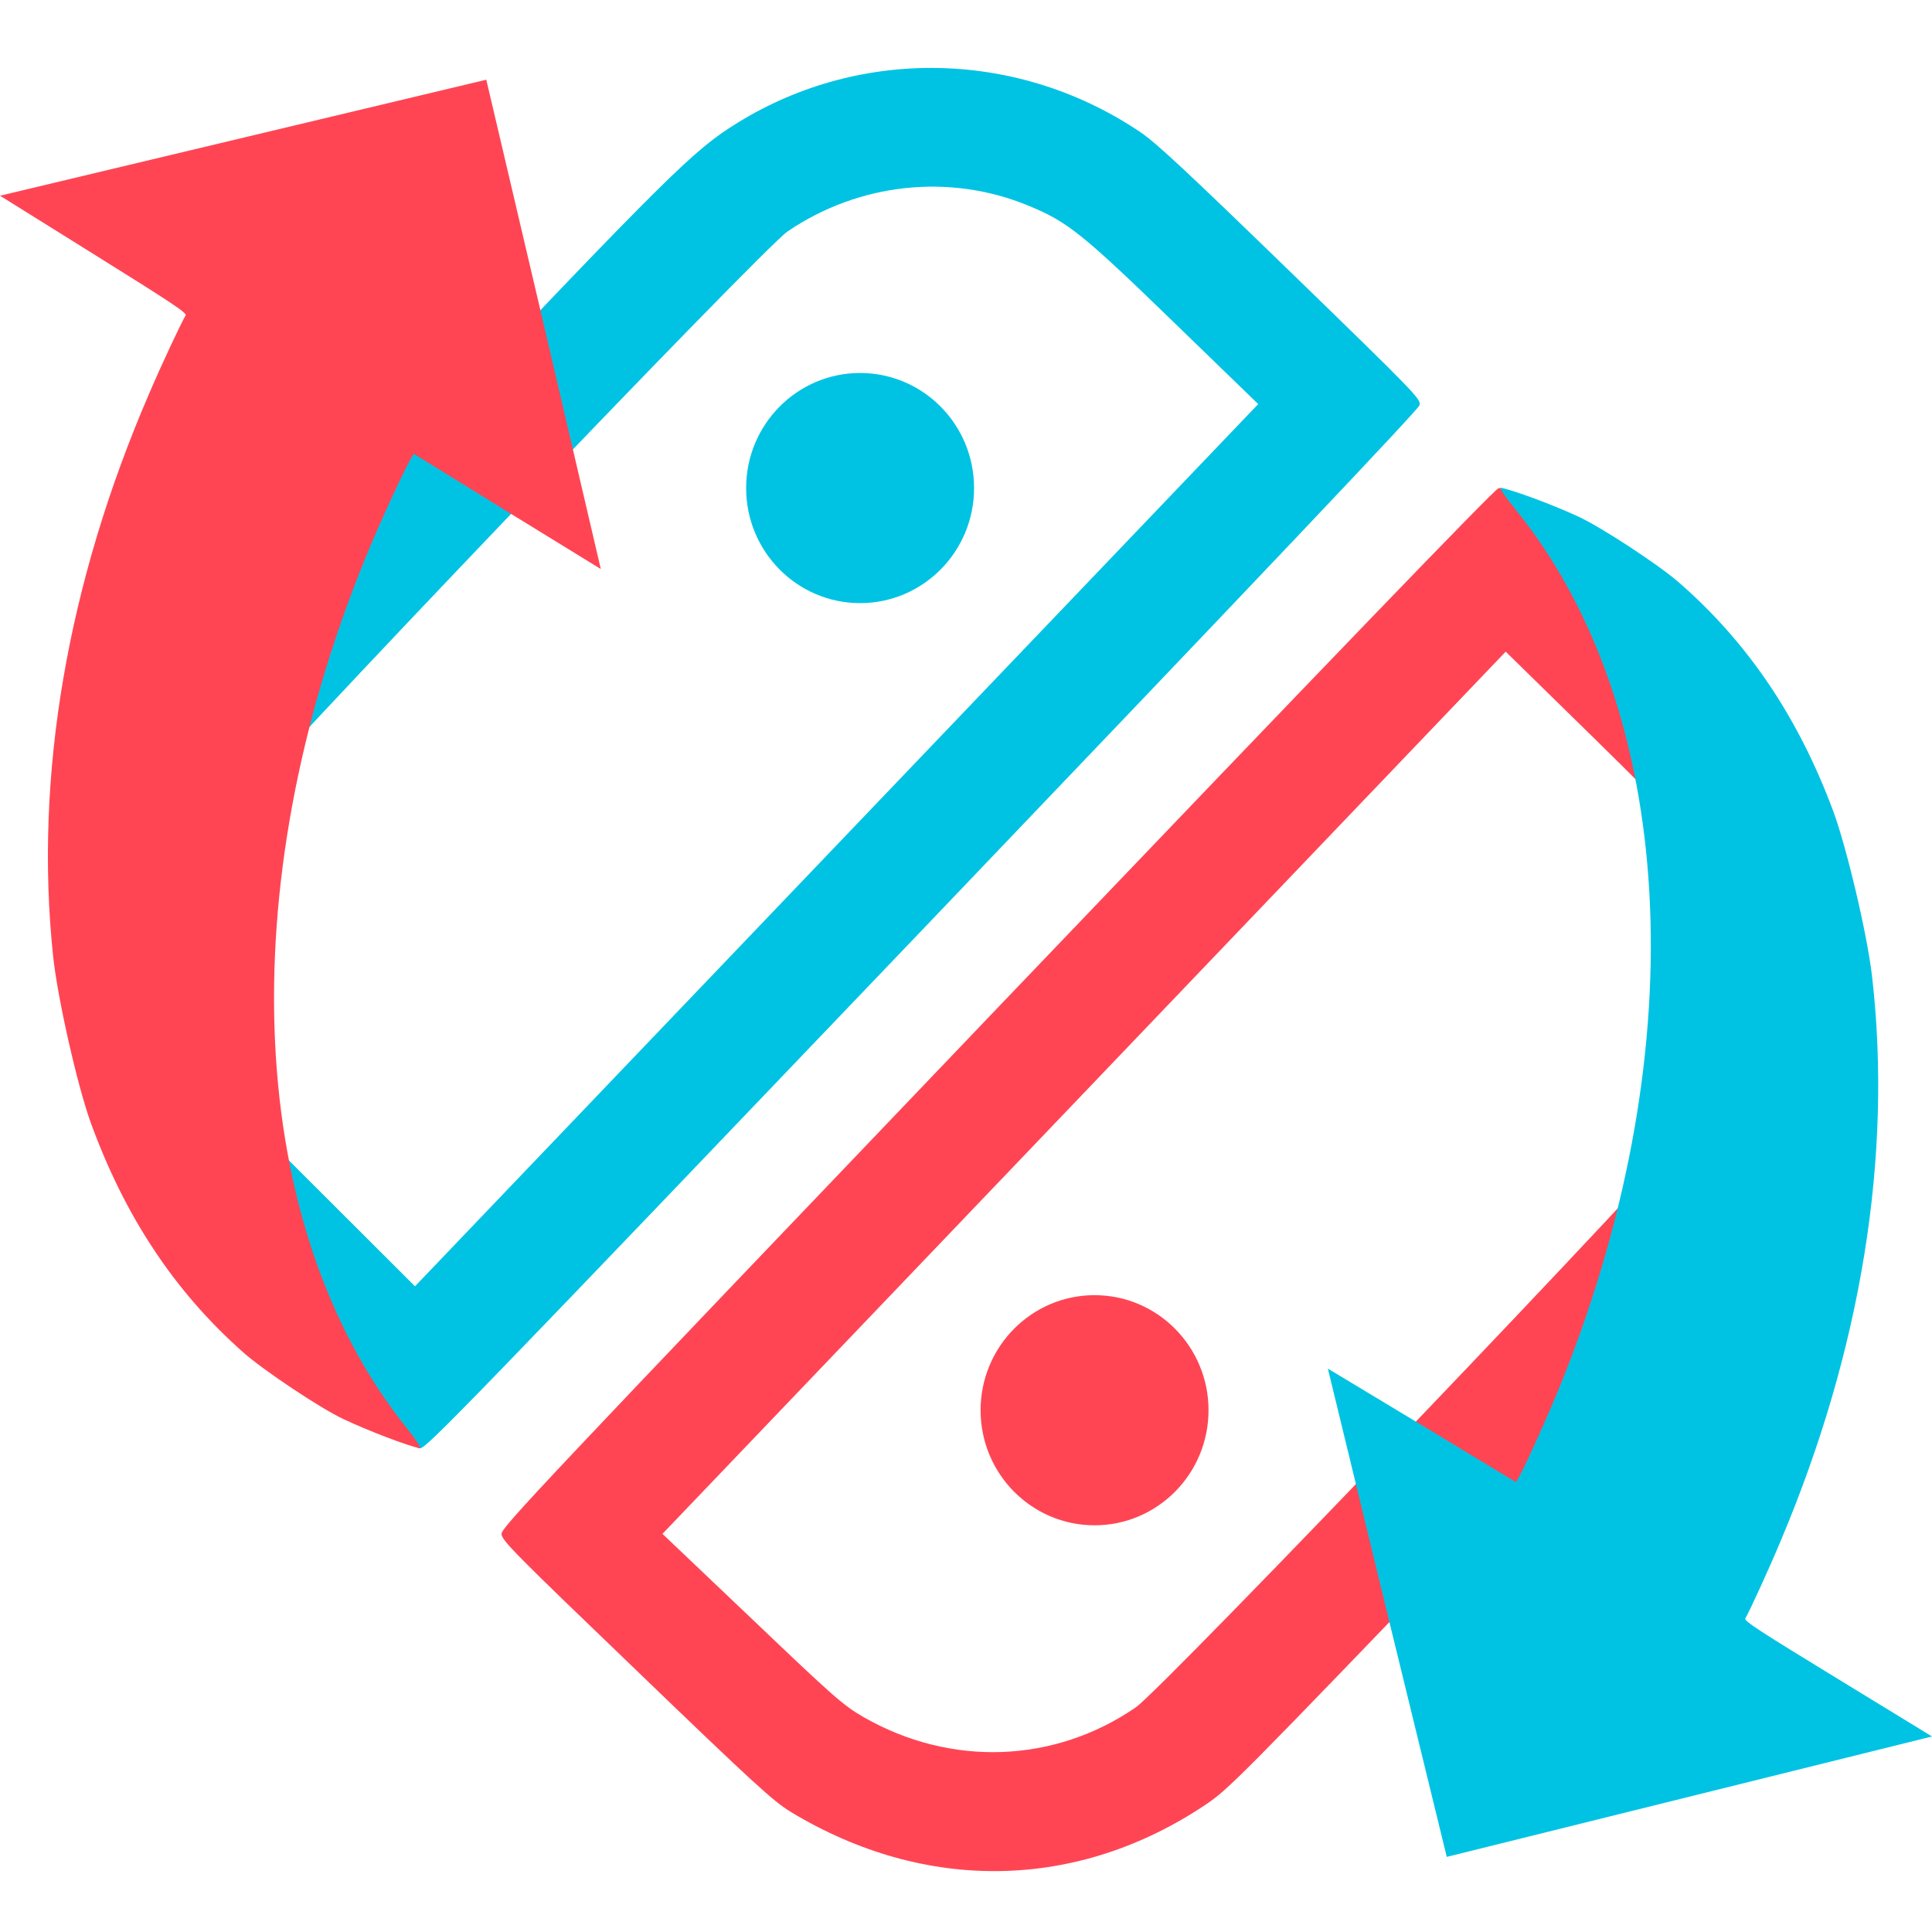
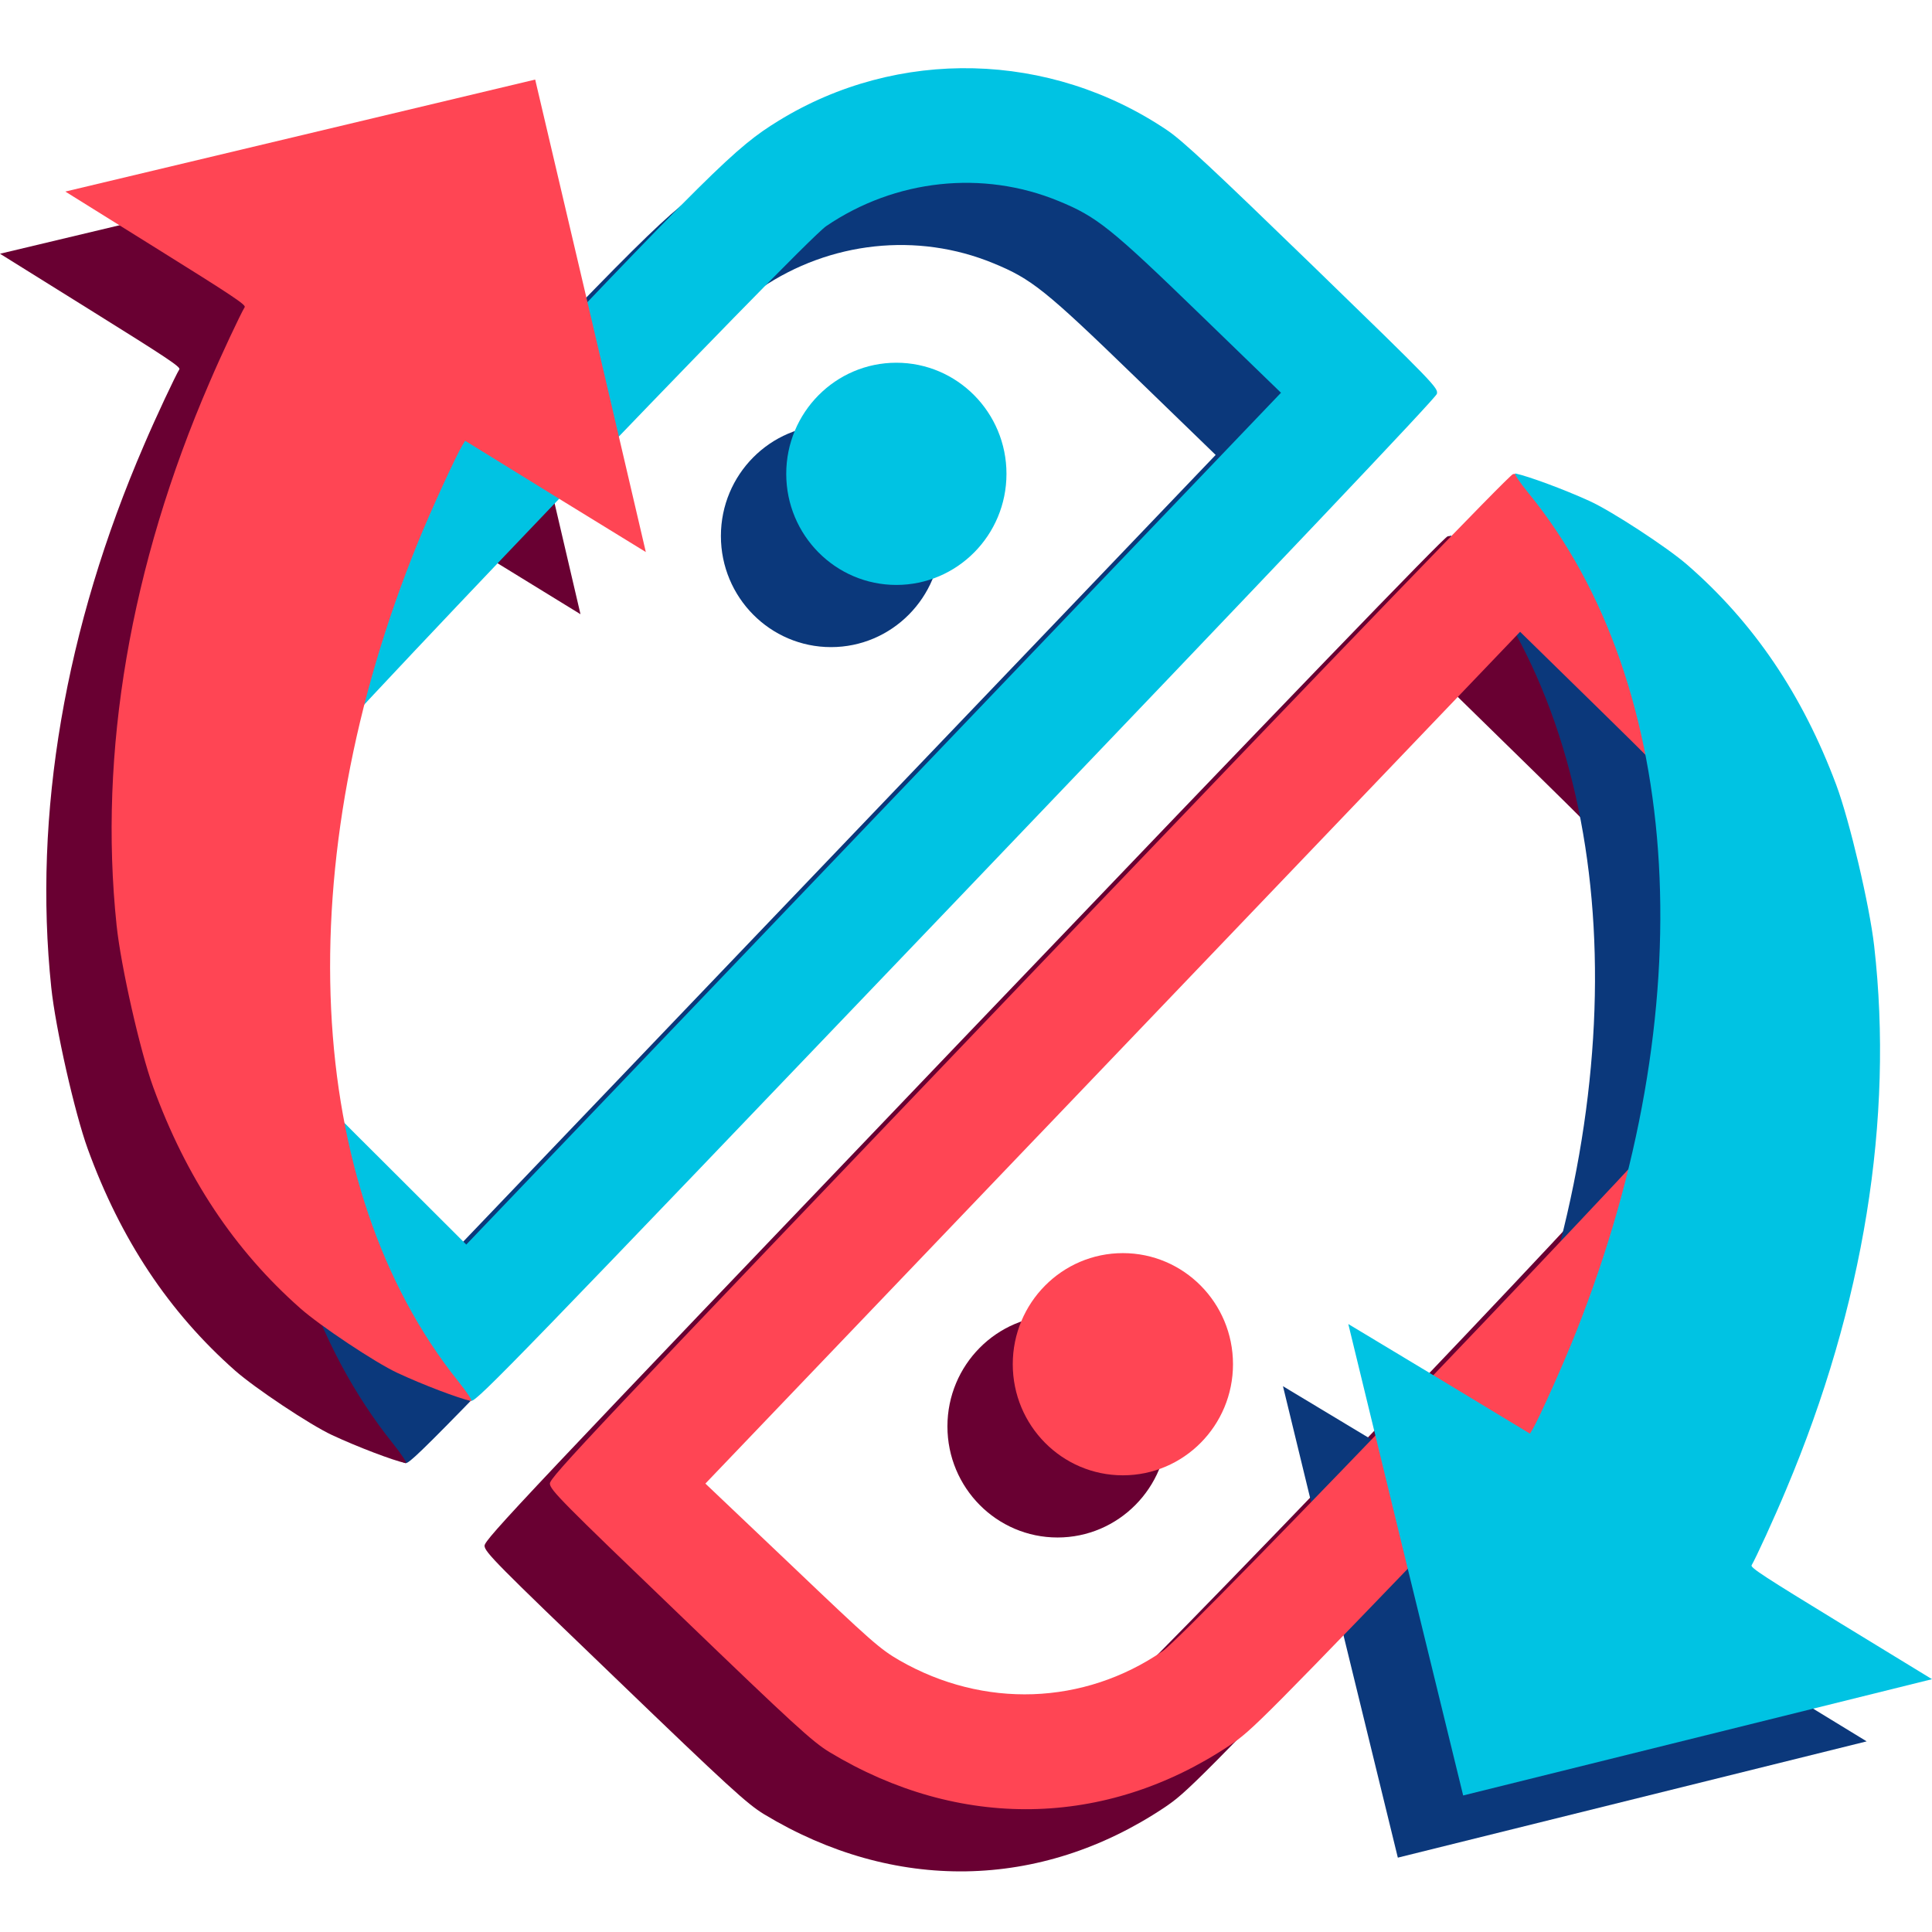
- <svg xmlns="http://www.w3.org/2000/svg" width="256" height="256" viewBox="0 0 256 256" fill="none">
-   <path d="M151.167 17.553C135.048 6.64 114.171 6.135 97.78 16.239C91.862 19.89 89.046 22.662 53.039 60.623C19.926 95.442 19.182 96.277 17.189 99.517C6.547 117.062 6.878 137.274 18.085 154.768C19.558 157.039 21.876 159.464 37.255 174.615C53.15 190.324 54.835 191.91 55.678 191.895C56.52 191.88 61.87 186.34 122.203 123.217C166.928 76.423 187.91 54.298 188.095 53.699C188.306 52.902 187.848 52.4 171.072 36.111C157.44 22.885 153.271 18.99 151.167 17.553ZM54.988 170.442L43.494 158.964C32.886 148.407 31.798 147.235 30.179 144.599C23.265 133.238 23.272 119.428 30.264 108.244C32.42 104.718 101.025 32.94 104.355 30.669C113.818 24.233 125.816 22.94 136.228 27.235C141.462 29.381 143.371 30.907 155.631 42.796L166.719 53.543L54.988 170.442Z" fill="#00C3E3" />
-   <path d="M45.534 188.052C49.072 189.703 53.899 191.529 55.645 191.914C55.906 191.966 55.093 190.717 53.844 189.161C32.622 162.626 30.509 117.933 48.364 74.063C50.056 69.859 53.603 62.144 54.439 60.776L54.833 60.133L67.213 67.781L79.61 75.402L72.045 42.977L64.437 10.562L0 25.932L12.427 33.683C22.863 40.192 24.795 41.471 24.598 41.793C24.04 42.704 21.36 48.404 19.765 52.15C8.906 77.27 4.535 102.88 7.03 126.624C7.611 132.209 10.245 143.853 12.034 148.784C16.548 161.194 23.144 171.16 32.237 179.203C34.926 181.584 42.506 186.645 45.534 188.052Z" fill="#FF4554" />
-   <path d="M235.848 100.912C247.308 116.869 248.62 137.982 239.224 154.901C235.829 161.01 233.185 163.95 196.892 201.632C163.606 236.283 162.805 237.062 159.665 239.185C142.659 250.529 122.578 250.854 104.773 240.082C102.462 238.666 99.964 236.399 84.324 221.329C68.11 205.755 66.47 204.101 66.452 203.248C66.435 202.395 71.728 196.799 132.06 133.676C176.786 86.882 197.939 64.925 198.526 64.717C199.31 64.478 199.827 64.925 216.65 81.372C230.31 94.737 234.34 98.829 235.848 100.912ZM87.78 203.245L99.621 214.504C110.515 224.895 111.721 225.958 114.401 227.511C125.949 234.137 139.66 233.679 150.493 226.237C153.911 223.94 222.516 152.162 224.642 148.718C230.665 138.93 231.482 126.745 226.815 116.347C224.481 111.12 222.892 109.238 210.612 97.218L199.511 86.347L87.78 203.245Z" fill="#FF4554" />
-   <path d="M209.017 68.392C205.463 66.772 200.62 64.991 198.872 64.622C198.609 64.573 199.434 65.814 200.697 67.359C222.156 93.699 224.669 138.371 207.207 182.402C205.553 186.621 202.075 194.368 201.251 195.743L200.863 196.39L188.415 188.855L175.95 181.348L183.805 213.703L191.703 246.047L256 230.09L243.504 222.452C233.011 216.039 231.067 214.777 231.261 214.454C231.811 213.537 234.44 207.813 236.001 204.053C246.634 178.835 250.776 153.186 248.069 129.466C247.437 123.886 244.699 112.266 242.866 107.352C238.241 94.984 231.557 85.078 222.392 77.119C219.681 74.763 212.057 69.771 209.017 68.392Z" fill="#00C3E3" />
-   <path d="M129.07 64.67C129.07 73.09 122.309 79.917 113.969 79.917C105.628 79.917 98.867 73.09 98.867 64.67C98.867 56.249 105.628 49.423 113.969 49.423C122.309 49.423 129.07 56.249 129.07 64.67Z" fill="#00C3E3" />
-   <path d="M160.136 186.863C160.136 195.284 153.375 202.11 145.035 202.11C136.694 202.11 129.933 195.284 129.933 186.863C129.933 178.443 136.694 171.616 145.035 171.616C153.375 171.616 160.136 178.443 160.136 186.863Z" fill="#FF4554" />
+ <svg xmlns="http://www.w3.org/2000/svg" width="255" height="255" viewBox="0 0 255 255" fill="none">
+   <path d="M145.484 25.433C129.972 14.938 109.879 14.451 94.104 24.169C88.409 27.68 85.699 30.346 51.046 66.855C19.177 100.342 18.461 101.146 16.543 104.262C6.301 121.135 6.619 140.574 17.406 157.399C18.823 159.582 21.054 161.915 35.855 176.487C51.152 191.594 52.774 193.12 53.585 193.105C54.395 193.091 59.545 187.763 117.609 127.055C160.654 82.051 180.846 60.772 181.025 60.196C181.227 59.429 180.786 58.946 164.641 43.281C151.522 30.561 147.509 26.815 145.484 25.433ZM52.921 172.473L41.859 161.434C31.65 151.281 30.603 150.154 29.044 147.618C22.39 136.692 22.397 123.411 29.126 112.655C31.201 109.263 97.227 40.231 100.432 38.047C109.54 31.857 121.087 30.614 131.107 34.744C136.145 36.808 137.982 38.276 149.781 49.71L160.452 60.046L52.921 172.473Z" fill="#0B387B" />
+   <path d="M43.822 189.409C47.228 190.998 51.873 192.753 53.553 193.123C53.805 193.173 53.022 191.973 51.82 190.476C31.395 164.956 29.362 121.972 46.546 79.781C48.175 75.737 51.588 68.318 52.393 67.003L52.772 66.384L64.687 73.739L76.617 81.069L69.337 49.884L62.015 18.709L0 33.491L11.96 40.946C22.003 47.206 23.863 48.436 23.673 48.745C23.137 49.622 20.557 55.103 19.022 58.706C8.572 82.865 4.365 107.496 6.766 130.331C7.325 135.703 9.86 146.902 11.582 151.644C15.926 163.579 22.274 173.164 31.026 180.899C33.613 183.189 40.908 188.056 43.822 189.409Z" fill="#690032" />
+   <path d="M226.982 105.603C238.012 120.949 239.274 141.255 230.231 157.527C226.964 163.402 224.42 166.229 189.49 202.47C157.456 235.795 156.685 236.545 153.664 238.586C137.296 249.496 117.97 249.809 100.835 239.449C98.61 238.087 96.206 235.907 81.154 221.413C65.55 206.435 63.971 204.844 63.954 204.024C63.937 203.204 69.031 197.822 127.096 137.113C170.14 92.109 190.498 70.992 191.064 70.793C191.818 70.562 192.315 70.993 208.506 86.81C221.653 99.664 225.531 103.6 226.982 105.603ZM84.48 204.021L95.876 214.849C106.361 224.843 107.521 225.865 110.101 227.359C121.215 233.732 134.41 233.291 144.836 226.134C148.125 223.924 214.152 154.892 216.198 151.58C221.994 142.166 222.781 130.447 218.289 120.448C216.042 115.42 214.513 113.61 202.695 102.05L192.011 91.595L84.48 204.021Z" fill="#690032" />
+   <path d="M201.16 74.327C197.74 72.769 193.079 71.056 191.396 70.701C191.144 70.654 191.937 71.847 193.153 73.333C213.805 98.666 216.223 141.629 199.418 183.975C197.826 188.033 194.479 195.484 193.686 196.806L193.312 197.428L181.332 190.182L169.336 182.962L176.896 214.079L184.497 245.186L246.377 229.839L234.351 222.494C224.252 216.325 222.381 215.112 222.568 214.801C223.097 213.919 225.627 208.415 227.13 204.798C237.363 180.545 241.349 155.877 238.744 133.064C238.136 127.698 235.501 116.523 233.737 111.796C229.286 99.902 222.852 90.375 214.032 82.72C211.424 80.454 204.086 75.653 201.16 74.327Z" fill="#0B387B" />
+   <path d="M124.218 70.747C124.218 78.846 117.711 85.411 109.684 85.411C101.658 85.411 95.15 78.846 95.15 70.747C95.15 62.648 101.658 56.083 109.684 56.083C117.711 56.083 124.218 62.648 124.218 70.747Z" fill="#0B387B" />
+   <path d="M154.117 188.266C154.117 196.365 147.61 202.93 139.583 202.93C131.556 202.93 125.049 196.365 125.049 188.266C125.049 180.168 131.556 173.603 139.583 173.603C147.61 173.603 154.117 180.168 154.117 188.266Z" fill="#690032" />
+   <path d="M154.107 17.226C138.595 6.731 118.503 6.244 102.727 15.962C97.032 19.473 94.322 22.14 59.669 58.648C27.8 92.135 27.084 92.939 25.166 96.055C14.924 112.928 15.242 132.367 26.029 149.192C27.446 151.376 29.677 153.708 44.478 168.28C59.775 183.388 61.397 184.913 62.208 184.899C63.019 184.884 68.168 179.556 126.232 118.848C169.277 73.844 189.469 52.565 189.648 51.989C189.851 51.222 189.41 50.739 173.265 35.074C160.145 22.354 156.132 18.608 154.107 17.226ZM61.544 164.266L50.482 153.227C40.273 143.074 39.226 141.947 37.667 139.411C31.013 128.485 31.021 115.204 37.749 104.448C39.825 101.056 105.851 32.024 109.055 29.84C118.163 23.65 129.71 22.407 139.73 26.537C144.768 28.602 146.605 30.069 158.404 41.503L169.075 51.839L61.544 164.266Z" fill="#00C3E3" />
+   <path d="M52.445 181.202C55.851 182.791 60.496 184.546 62.176 184.916C62.428 184.966 61.645 183.766 60.443 182.269C40.019 156.749 37.985 113.765 55.169 71.574C56.798 67.531 60.211 60.111 61.016 58.796L61.395 58.177L73.31 65.532L85.241 72.862L77.96 41.677L70.638 10.502L8.623 25.284L20.583 32.739C30.626 38.999 32.486 40.229 32.297 40.538C31.76 41.415 29.18 46.897 27.645 50.499C17.195 74.658 12.988 99.289 15.389 122.124C15.948 127.496 18.483 138.695 20.205 143.437C24.549 155.372 30.897 164.957 39.649 172.692C42.236 174.982 49.531 179.849 52.445 181.202Z" fill="#FF4554" />
+   <path d="M235.605 97.396C246.635 112.742 247.898 133.048 238.854 149.32C235.587 155.195 233.043 158.022 198.113 194.263C166.079 227.588 165.308 228.338 162.287 230.379C145.919 241.289 126.593 241.602 109.458 231.242C107.233 229.88 104.829 227.7 89.777 213.206C74.173 198.228 72.595 196.637 72.578 195.817C72.561 194.997 77.655 189.615 135.719 128.907C178.764 83.903 199.121 62.785 199.687 62.586C200.441 62.356 200.938 62.786 217.129 78.603C230.276 91.457 234.154 95.393 235.605 97.396ZM93.103 195.815L104.5 206.642C114.984 216.636 116.144 217.658 118.724 219.152C129.838 225.525 143.034 225.084 153.46 217.927C156.749 215.718 222.775 146.686 224.821 143.373C230.617 133.96 231.404 122.24 226.912 112.241C224.665 107.213 223.136 105.403 211.318 93.843L200.634 83.388L93.103 195.815Z" fill="#FF4554" />
+   <path d="M209.783 66.12C206.363 64.562 201.702 62.849 200.019 62.495C199.767 62.447 200.561 63.64 201.776 65.126C222.428 90.459 224.846 133.422 208.041 175.768C206.449 179.826 203.102 187.277 202.309 188.599L201.935 189.222L189.955 181.975L177.959 174.755L185.519 205.872L193.12 236.979L255 221.632L242.974 214.287C232.875 208.118 231.004 206.905 231.191 206.594C231.72 205.713 234.25 200.208 235.753 196.591C245.986 172.338 249.972 147.67 247.367 124.857C246.759 119.491 244.124 108.316 242.36 103.589C237.909 91.695 231.476 82.168 222.655 74.513C220.047 72.247 212.709 67.446 209.783 66.12Z" fill="#00C3E3" />
+   <path d="M132.842 62.54C132.842 70.639 126.334 77.204 118.308 77.204C110.281 77.204 103.774 70.639 103.774 62.54C103.774 54.441 110.281 47.876 118.308 47.876C126.334 47.876 132.842 54.441 132.842 62.54Z" fill="#00C3E3" />
+   <path d="M162.74 180.059C162.74 188.158 156.233 194.723 148.206 194.723C140.179 194.723 133.672 188.158 133.672 180.059C133.672 171.961 140.179 165.396 148.206 165.396C156.233 165.396 162.74 171.961 162.74 180.059Z" fill="#FF4554" />
</svg>
